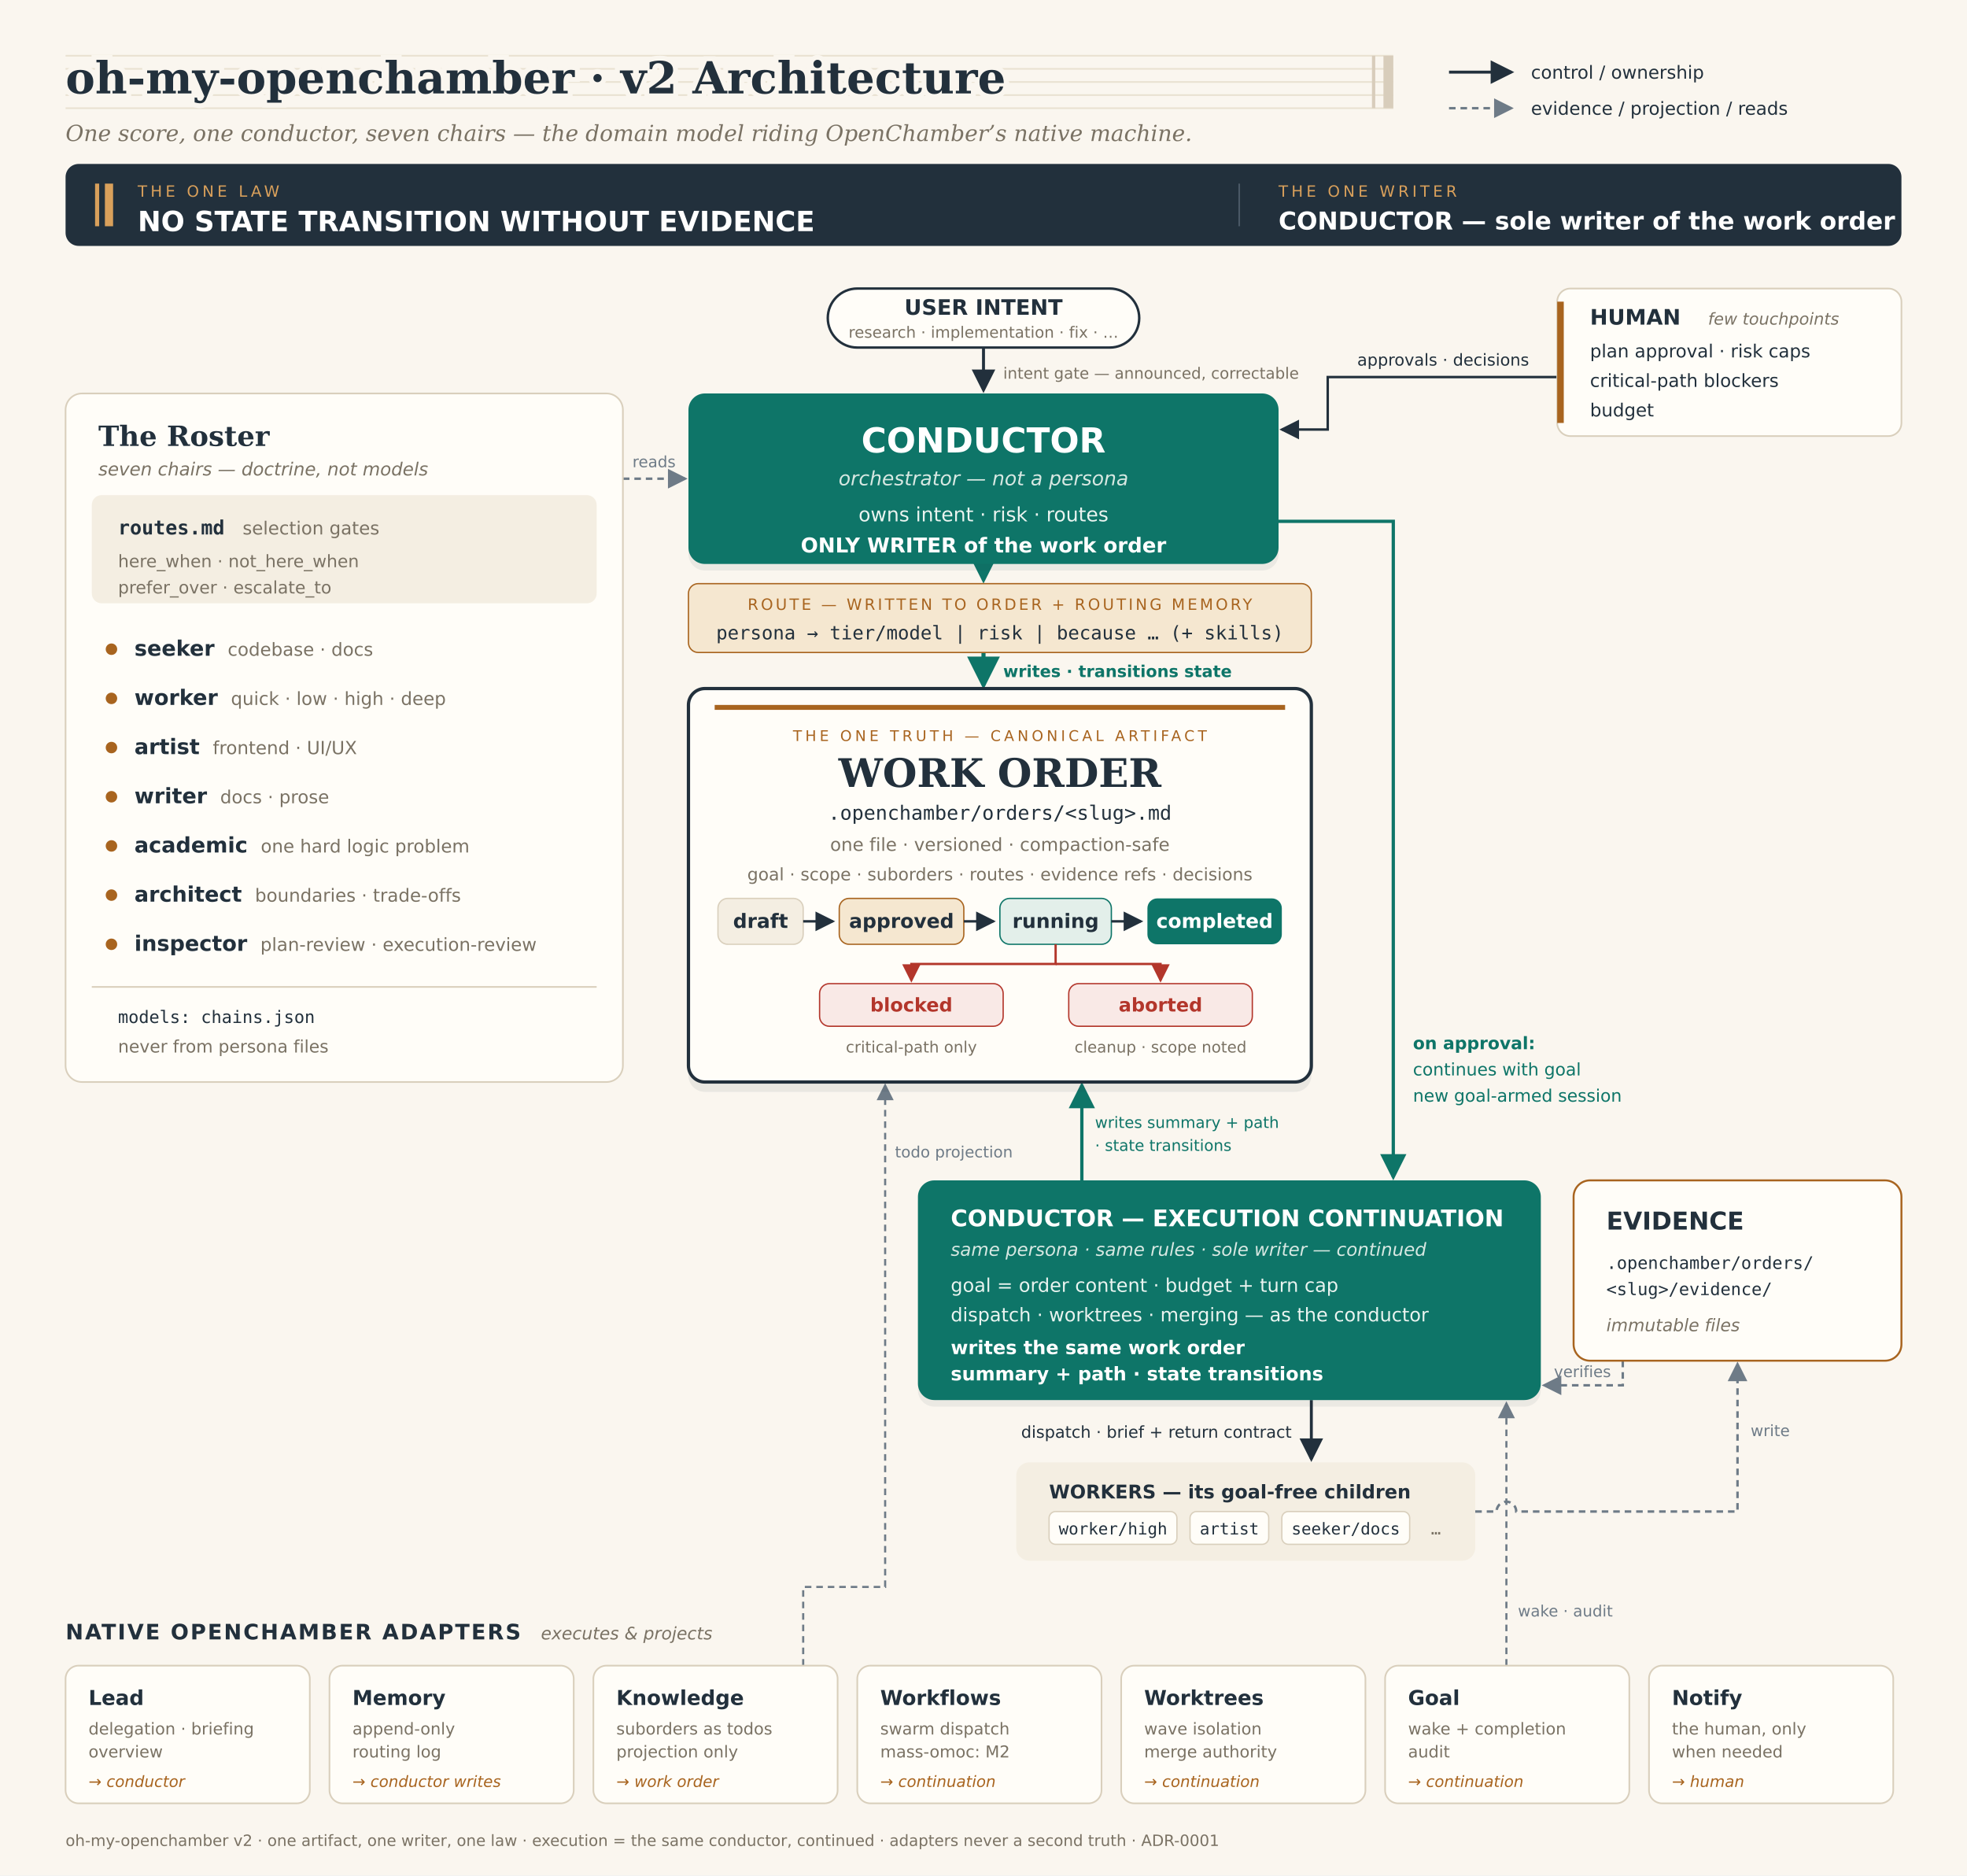
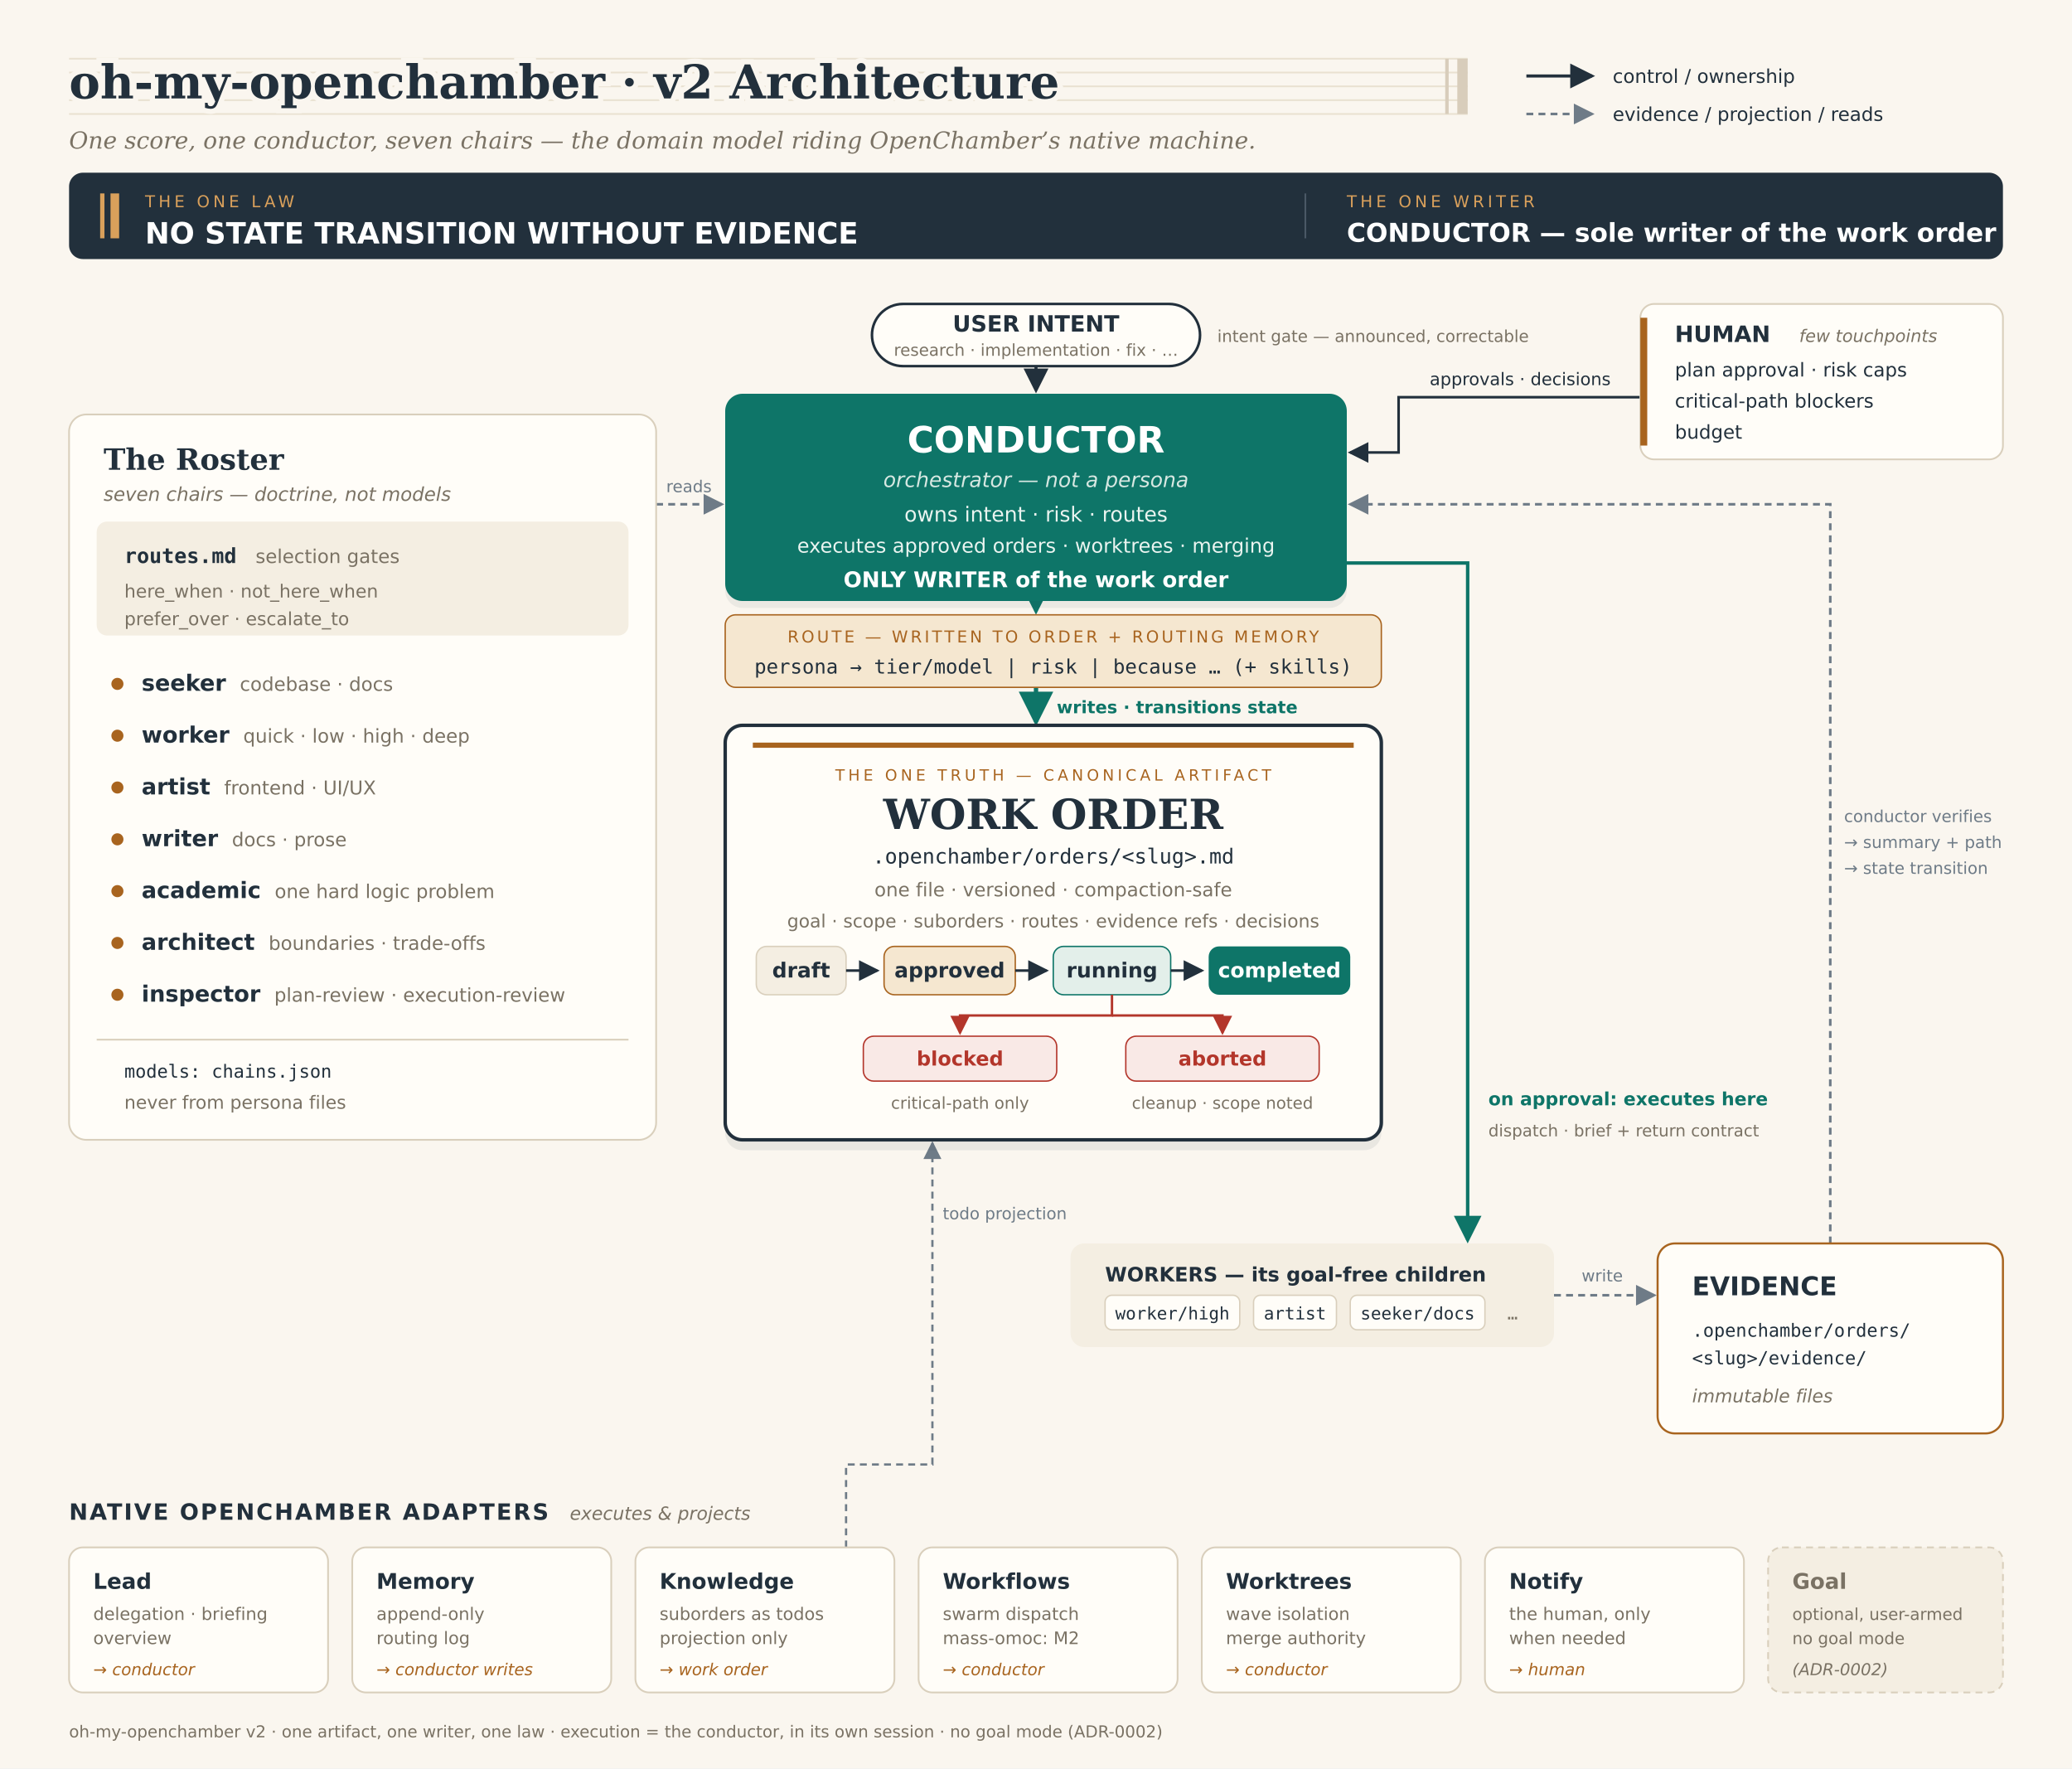
- <svg xmlns="http://www.w3.org/2000/svg" viewBox="0 0 1200 1144" font-family="DejaVu Sans, Helvetica, Arial, sans-serif">
+ <svg xmlns="http://www.w3.org/2000/svg" viewBox="0 0 1200 1024" font-family="DejaVu Sans, Helvetica, Arial, sans-serif">
  <defs>
    <marker id="m-ink" markerWidth="8" markerHeight="8" refX="7" refY="4" orient="auto">
      <path d="M0,0 L8,4 L0,8 Z" fill="#22303C" />
    </marker>
    <marker id="m-teal" markerWidth="8" markerHeight="8" refX="7" refY="4" orient="auto">
      <path d="M0,0 L8,4 L0,8 Z" fill="#0E7568" />
    </marker>
    <marker id="m-crimson" markerWidth="8" markerHeight="8" refX="7" refY="4" orient="auto">
      <path d="M0,0 L8,4 L0,8 Z" fill="#B3362B" />
    </marker>
    <marker id="m-mut" markerWidth="8" markerHeight="8" refX="7" refY="4" orient="auto">
      <path d="M0,0 L8,4 L0,8 Z" fill="#6E7B87" />
    </marker>
  </defs>
-   <rect x="0" y="0" width="1200" height="1144" fill="#FAF6EF" />
+   <rect x="0" y="0" width="1200" height="1024" fill="#FAF6EF" />
  <g stroke="#E9E1D1" stroke-width="1">
    <line x1="40" y1="34" x2="850" y2="34" />
    <line x1="40" y1="42" x2="850" y2="42" />
    <line x1="40" y1="50" x2="850" y2="50" />
    <line x1="40" y1="58" x2="850" y2="58" />
    <line x1="40" y1="66" x2="850" y2="66" />
  </g>
  <line x1="838" y1="34" x2="838" y2="66" stroke="#D8CDBB" stroke-width="2" />
  <rect x="844" y="34" width="6" height="32" fill="#D8CDBB" />
  <text x="40" y="57" font-family="DejaVu Serif, Georgia, serif" font-weight="bold" font-size="27" fill="#22303C" stroke="#FAF6EF" stroke-width="6" paint-order="stroke">oh-my-openchamber · v2 Architecture</text>
  <text x="40" y="86" font-family="DejaVu Serif, Georgia, serif" font-style="italic" font-size="13.5" fill="#7A7264">One score, one conductor, seven chairs — the domain model riding OpenChamber’s native machine.</text>
  <g>
    <rect x="868" y="26" width="292" height="54" fill="#FAF6EF" />
    <line x1="884" y1="44" x2="922" y2="44" stroke="#22303C" stroke-width="1.8" marker-end="url(#m-ink)" />
    <text x="934" y="48" font-size="11" fill="#22303C">control / ownership</text>
    <line x1="884" y1="66" x2="922" y2="66" stroke="#6E7B87" stroke-width="1.5" stroke-dasharray="4 3" marker-end="url(#m-mut)" />
    <text x="934" y="70" font-size="11" fill="#22303C">evidence / projection / reads</text>
  </g>
  <g>
    <rect x="40" y="100" width="1120" height="50" rx="8" fill="#22303C" />
    <rect x="58" y="112" width="2.5" height="26" fill="#D9A05B" />
    <rect x="64" y="112" width="5" height="26" fill="#D9A05B" />
    <text x="84" y="120" font-size="9.5" letter-spacing="2" fill="#D9A05B">THE ONE LAW</text>
    <text x="84" y="141" font-size="17" font-weight="bold" fill="#FFFFFF">NO STATE TRANSITION WITHOUT EVIDENCE</text>
    <line x1="756" y1="112" x2="756" y2="138" stroke="#4A5866" stroke-width="1" />
    <text x="780" y="120" font-size="9.5" letter-spacing="2" fill="#D9A05B">THE ONE WRITER</text>
    <text x="780" y="140" font-size="15" font-weight="bold" fill="#FFFFFF">CONDUCTOR — sole writer of the work order</text>
  </g>
  <g fill="none">
-     <line x1="600" y1="212" x2="600" y2="238" stroke="#22303C" stroke-width="1.8" marker-end="url(#m-ink)" />
-     <line x1="600" y1="344" x2="600" y2="354" stroke="#0E7568" stroke-width="2" marker-end="url(#m-teal)" />
+     <line x1="600" y1="212" x2="600" y2="226" stroke="#22303C" stroke-width="1.8" marker-end="url(#m-ink)" />
+     <line x1="600" y1="348" x2="600" y2="354" stroke="#0E7568" stroke-width="2" marker-end="url(#m-teal)" />
    <line x1="600" y1="398" x2="600" y2="418" stroke="#0E7568" stroke-width="2.5" marker-end="url(#m-teal)" />
    <line x1="380" y1="292" x2="418" y2="292" stroke="#6E7B87" stroke-width="1.5" stroke-dasharray="4 3" marker-end="url(#m-mut)" />
    <path d="M 950 230 H 810 V 262 H 782" stroke="#22303C" stroke-width="1.5" marker-end="url(#m-ink)" />
-     <path d="M 780 318 H 850 V 718" stroke="#0E7568" stroke-width="2" marker-end="url(#m-teal)" />
-     <line x1="660" y1="720" x2="660" y2="662" stroke="#0E7568" stroke-width="2" marker-end="url(#m-teal)" />
-     <path d="M 990 830 V 845 H 942" stroke="#6E7B87" stroke-width="1.5" stroke-dasharray="4 3" marker-end="url(#m-mut)" />
-     <line x1="800" y1="854" x2="800" y2="890" stroke="#22303C" stroke-width="1.8" marker-end="url(#m-ink)" />
-     <path d="M 900 922 H 913 A 6 6 0 0 1 925 922 H 1060 V 832" stroke="#6E7B87" stroke-width="1.5" stroke-dasharray="4 3" marker-end="url(#m-mut)" />
-     <path d="M 490 1016 V 968 H 540 V 662" stroke="#6E7B87" stroke-width="1.3" stroke-dasharray="4 3" marker-end="url(#m-mut)" />
-     <line x1="919" y1="1016" x2="919" y2="856" stroke="#6E7B87" stroke-width="1.3" stroke-dasharray="4 3" marker-end="url(#m-mut)" />
-   </g>
-   <text x="612" y="231" font-size="9.5" fill="#7A7264">intent gate — announced, correctable</text>
+     <path d="M 780 326 H 850 V 718" stroke="#0E7568" stroke-width="2" marker-end="url(#m-teal)" />
+     <line x1="900" y1="750" x2="958" y2="750" stroke="#6E7B87" stroke-width="1.5" stroke-dasharray="4 3" marker-end="url(#m-mut)" />
+     <path d="M 1060 720 V 292 H 782" stroke="#6E7B87" stroke-width="1.5" stroke-dasharray="4 3" marker-end="url(#m-mut)" />
+     <path d="M 490 896 V 848 H 540 V 662" stroke="#6E7B87" stroke-width="1.3" stroke-dasharray="4 3" marker-end="url(#m-mut)" />
+   </g>
+   <text x="705" y="198" font-size="9.5" fill="#7A7264">intent gate — announced, correctable</text>
  <text x="612" y="413" font-size="10" fill="#0E7568" font-weight="bold">writes · transitions state</text>
  <text x="399" y="285" font-size="9.5" fill="#6E7B87" text-anchor="middle">reads</text>
  <text x="828" y="223" font-size="10" fill="#22303C">approvals · decisions</text>
-   <g font-size="10.5" fill="#0E7568">
-     <text x="862" y="640" font-weight="bold">on approval:</text>
-     <text x="862" y="656">continues with goal</text>
-     <text x="862" y="672">new goal-armed session</text>
-   </g>
-   <g font-size="9.5" fill="#0E7568">
-     <text x="668" y="688">writes summary + path</text>
-     <text x="668" y="702">· state transitions</text>
-   </g>
+   <text x="862" y="640" font-size="10.5" font-weight="bold" fill="#0E7568">on approval: executes here</text>
+   <text x="862" y="658" font-size="9.5" fill="#7A7264">dispatch · brief + return contract</text>
  <g font-size="9.5" fill="#6E7B87">
-     <text x="948" y="840">verifies</text>
-     <text x="1068" y="876">write</text>
+     <text x="1068" y="476">conductor verifies</text>
+     <text x="1068" y="491">→ summary + path</text>
+     <text x="1068" y="506">→ state transition</text>
+     <text x="916" y="742">write</text>
    <text x="546" y="706">todo projection</text>
-     <text x="926" y="986">wake · audit</text>
-   </g>
-   <text x="788" y="877" font-size="10" fill="#22303C" text-anchor="end">dispatch · brief + return contract</text>
+   </g>
  <g>
    <rect x="505" y="176" width="190" height="36" rx="18" fill="#FFFDF8" stroke="#22303C" stroke-width="1.5" />
    <text x="600" y="192" font-size="13" font-weight="bold" fill="#22303C" text-anchor="middle">USER INTENT</text>
    <text x="600" y="206" font-size="9.5" fill="#7A7264" text-anchor="middle">research · implementation · fix · …</text>
  </g>
  <g>
    <rect x="950" y="176" width="210" height="90" rx="8" fill="#FFFDF8" stroke="#D9CFBC" stroke-width="1" />
    <rect x="950" y="184" width="4" height="74" fill="#A8641F" />
    <text x="970" y="198" font-size="13" font-weight="bold" fill="#22303C">HUMAN</text>
    <text x="1042" y="198" font-size="10" font-style="italic" fill="#7A7264">few touchpoints</text>
    <text x="970" y="218" font-size="11" fill="#22303C">plan approval · risk caps</text>
    <text x="970" y="236" font-size="11" fill="#22303C">critical-path blockers</text>
    <text x="970" y="254" font-size="11" fill="#22303C">budget</text>
  </g>
  <g>
-     <rect x="420" y="244" width="360" height="104" rx="10" fill="#22303C" opacity="0.07" />
-     <rect x="420" y="240" width="360" height="104" rx="10" fill="#0E7568" />
-     <text x="600" y="276" font-size="21" font-weight="bold" fill="#FFFFFF" text-anchor="middle">CONDUCTOR</text>
-     <text x="600" y="296" font-size="12" font-style="italic" fill="#D7E8E2" text-anchor="middle">orchestrator — not a persona</text>
-     <text x="600" y="318" font-size="12" fill="#EAF4F0" text-anchor="middle">owns intent · risk · routes</text>
-     <text x="600" y="337" font-size="12.5" font-weight="bold" fill="#FFFFFF" text-anchor="middle">ONLY WRITER of the work order</text>
+     <rect x="420" y="232" width="360" height="120" rx="10" fill="#22303C" opacity="0.07" />
+     <rect x="420" y="228" width="360" height="120" rx="10" fill="#0E7568" />
+     <text x="600" y="262" font-size="21" font-weight="bold" fill="#FFFFFF" text-anchor="middle">CONDUCTOR</text>
+     <text x="600" y="282" font-size="12" font-style="italic" fill="#D7E8E2" text-anchor="middle">orchestrator — not a persona</text>
+     <text x="600" y="302" font-size="12" fill="#EAF4F0" text-anchor="middle">owns intent · risk · routes</text>
+     <text x="600" y="320" font-size="11.5" fill="#EAF4F0" text-anchor="middle">executes approved orders · worktrees · merging</text>
+     <text x="600" y="340" font-size="12.5" font-weight="bold" fill="#FFFFFF" text-anchor="middle">ONLY WRITER of the work order</text>
  </g>
  <g>
    <rect x="420" y="356" width="380" height="42" rx="6" fill="#F5E7D0" stroke="#A8641F" stroke-width="0.8" />
    <text x="610" y="372" font-size="9.5" letter-spacing="1.5" fill="#A8641F" text-anchor="middle">ROUTE — WRITTEN TO ORDER + ROUTING MEMORY</text>
    <text x="610" y="390" font-family="DejaVu Sans Mono, Menlo, Consolas, monospace" font-size="11.5" fill="#22303C" text-anchor="middle">persona → tier/model | risk | because … (+ skills)</text>
  </g>
  <g>
    <rect x="40" y="240" width="340" height="420" rx="10" fill="#FFFDF8" stroke="#D9CFBC" stroke-width="1" />
    <text x="60" y="272" font-family="DejaVu Serif, Georgia, serif" font-weight="bold" font-size="17" fill="#22303C">The Roster</text>
    <text x="60" y="290" font-size="11" font-style="italic" fill="#7A7264">seven chairs — doctrine, not models</text>
    <rect x="56" y="302" width="308" height="66" rx="6" fill="#F4EEE2" />
    <text x="72" y="326" font-family="DejaVu Sans Mono, Menlo, Consolas, monospace" font-weight="bold" font-size="12" fill="#22303C">routes.md</text>
    <text x="148" y="326" font-size="11" fill="#7A7264">selection gates</text>
    <text x="72" y="346" font-size="10.5" fill="#7A7264">here_when · not_here_when</text>
    <text x="72" y="362" font-size="10.5" fill="#7A7264">prefer_over · escalate_to</text>
    <g font-size="13" fill="#22303C">
      <circle cx="68" cy="396" r="3.5" fill="#A8641F" />
      <text x="82" y="400" font-weight="bold">seeker<tspan dx="8" font-size="11" font-weight="normal" fill="#7A7264">codebase · docs</tspan>
      </text>
      <circle cx="68" cy="426" r="3.5" fill="#A8641F" />
      <text x="82" y="430" font-weight="bold">worker<tspan dx="8" font-size="11" font-weight="normal" fill="#7A7264">quick · low · high · deep</tspan>
      </text>
      <circle cx="68" cy="456" r="3.5" fill="#A8641F" />
      <text x="82" y="460" font-weight="bold">artist<tspan dx="8" font-size="11" font-weight="normal" fill="#7A7264">frontend · UI/UX</tspan>
      </text>
      <circle cx="68" cy="486" r="3.5" fill="#A8641F" />
      <text x="82" y="490" font-weight="bold">writer<tspan dx="8" font-size="11" font-weight="normal" fill="#7A7264">docs · prose</tspan>
      </text>
      <circle cx="68" cy="516" r="3.5" fill="#A8641F" />
      <text x="82" y="520" font-weight="bold">academic<tspan dx="8" font-size="11" font-weight="normal" fill="#7A7264">one hard logic problem</tspan>
      </text>
      <circle cx="68" cy="546" r="3.5" fill="#A8641F" />
      <text x="82" y="550" font-weight="bold">architect<tspan dx="8" font-size="11" font-weight="normal" fill="#7A7264">boundaries · trade-offs</tspan>
      </text>
      <circle cx="68" cy="576" r="3.5" fill="#A8641F" />
      <text x="82" y="580" font-weight="bold">inspector<tspan dx="8" font-size="11" font-weight="normal" fill="#7A7264">plan-review · execution-review</tspan>
      </text>
    </g>
    <line x1="56" y1="602" x2="364" y2="602" stroke="#D9CFBC" stroke-width="1" />
    <text x="72" y="624" font-family="DejaVu Sans Mono, Menlo, Consolas, monospace" font-size="10.5" fill="#22303C">models: chains.json</text>
    <text x="72" y="642" font-size="10.5" fill="#7A7264">never from persona files</text>
  </g>
  <g>
    <rect x="420" y="426" width="380" height="240" rx="10" fill="#22303C" opacity="0.08" />
    <rect x="420" y="420" width="380" height="240" rx="10" fill="#FFFDF8" stroke="#22303C" stroke-width="2" />
    <rect x="436" y="430" width="348" height="3" fill="#A8641F" />
    <text x="610" y="452" font-size="9" letter-spacing="2" fill="#A8641F" text-anchor="middle">THE ONE TRUTH — CANONICAL ARTIFACT</text>
    <text x="610" y="480" font-family="DejaVu Serif, Georgia, serif" font-weight="bold" font-size="24" fill="#22303C" text-anchor="middle">WORK ORDER</text>
    <text x="610" y="500" font-family="DejaVu Sans Mono, Menlo, Consolas, monospace" font-size="12" fill="#22303C" text-anchor="middle">.openchamber/orders/&lt;slug&gt;.md</text>
    <text x="610" y="519" font-size="11" fill="#7A7264" text-anchor="middle">one file · versioned · compaction-safe</text>
    <text x="610" y="537" font-size="10.5" fill="#7A7264" text-anchor="middle">goal · scope · suborders · routes · evidence refs · decisions</text>
    <g font-size="12" font-weight="bold" text-anchor="middle">
      <rect x="438" y="548" width="52" height="28" rx="6" fill="#F4EEE2" stroke="#D9CFBC" stroke-width="0.8" />
      <text x="464" y="566" fill="#22303C">draft</text>
      <line x1="490" y1="562" x2="508" y2="562" stroke="#22303C" stroke-width="1.5" marker-end="url(#m-ink)" />
      <rect x="512" y="548" width="76" height="28" rx="6" fill="#F5E7D0" stroke="#A8641F" stroke-width="0.8" />
      <text x="550" y="566" fill="#22303C">approved</text>
      <line x1="588" y1="562" x2="606" y2="562" stroke="#22303C" stroke-width="1.5" marker-end="url(#m-ink)" />
      <rect x="610" y="548" width="68" height="28" rx="6" fill="#E3EFEA" stroke="#0E7568" stroke-width="0.8" />
      <text x="644" y="566" fill="#22303C">running</text>
      <line x1="678" y1="562" x2="696" y2="562" stroke="#22303C" stroke-width="1.5" marker-end="url(#m-ink)" />
      <rect x="700" y="548" width="82" height="28" rx="6" fill="#0E7568" />
      <text x="741" y="566" fill="#FFFFFF">completed</text>
    </g>
    <g fill="none" stroke="#B3362B" stroke-width="1.4">
      <path d="M 644 576 V 588 H 556 V 598" marker-end="url(#m-crimson)" />
      <path d="M 644 588 H 708 V 598" marker-end="url(#m-crimson)" />
    </g>
    <g font-size="11.5" font-weight="bold" text-anchor="middle">
      <rect x="500" y="600" width="112" height="26" rx="6" fill="#F9E9E6" stroke="#B3362B" stroke-width="0.8" />
      <text x="556" y="617" fill="#B3362B">blocked</text>
      <rect x="652" y="600" width="112" height="26" rx="6" fill="#F9E9E6" stroke="#B3362B" stroke-width="0.8" />
      <text x="708" y="617" fill="#B3362B">aborted</text>
    </g>
    <text x="556" y="642" font-size="9.5" fill="#7A7264" text-anchor="middle">critical-path only</text>
    <text x="708" y="642" font-size="9.5" fill="#7A7264" text-anchor="middle">cleanup · scope noted</text>
  </g>
  <g>
-     <rect x="560" y="724" width="380" height="134" rx="10" fill="#22303C" opacity="0.07" />
-     <rect x="560" y="720" width="380" height="134" rx="10" fill="#0E7568" />
-     <text x="580" y="748" font-size="14" font-weight="bold" fill="#FFFFFF">CONDUCTOR — EXECUTION CONTINUATION</text>
-     <text x="580" y="766" font-size="11" font-style="italic" fill="#D7E8E2">same persona · same rules · sole writer — continued</text>
-     <text x="580" y="788" font-size="11.5" fill="#EAF4F0">goal = order content · budget + turn cap</text>
-     <text x="580" y="806" font-size="11.5" fill="#EAF4F0">dispatch · worktrees · merging — as the conductor</text>
-     <text x="580" y="826" font-size="11.5" font-weight="bold" fill="#FFFFFF">writes the same work order</text>
-     <text x="580" y="842" font-size="11.5" font-weight="bold" fill="#FFFFFF">summary + path · state transitions</text>
-   </g>
-   <g>
-     <rect x="620" y="892" width="280" height="60" rx="8" fill="#F4EEE2" />
-     <text x="640" y="914" font-size="11.5" font-weight="bold" fill="#22303C">WORKERS — its goal-free children</text>
+     <rect x="620" y="720" width="280" height="60" rx="8" fill="#F4EEE2" />
+     <text x="640" y="742" font-size="11.5" font-weight="bold" fill="#22303C">WORKERS — its goal-free children</text>
    <g font-family="DejaVu Sans Mono, Menlo, Consolas, monospace" font-size="10" text-anchor="middle">
-       <rect x="640" y="922" width="78" height="20" rx="4" fill="#FFFDF8" stroke="#D9CFBC" stroke-width="0.8" />
-       <text x="679" y="936" fill="#22303C">worker/high</text>
-       <rect x="726" y="922" width="48" height="20" rx="4" fill="#FFFDF8" stroke="#D9CFBC" stroke-width="0.8" />
-       <text x="750" y="936" fill="#22303C">artist</text>
-       <rect x="782" y="922" width="78" height="20" rx="4" fill="#FFFDF8" stroke="#D9CFBC" stroke-width="0.8" />
-       <text x="821" y="936" fill="#22303C">seeker/docs</text>
-       <text x="876" y="936" fill="#7A7264">…</text>
+       <rect x="640" y="750" width="78" height="20" rx="4" fill="#FFFDF8" stroke="#D9CFBC" stroke-width="0.8" />
+       <text x="679" y="764" fill="#22303C">worker/high</text>
+       <rect x="726" y="750" width="48" height="20" rx="4" fill="#FFFDF8" stroke="#D9CFBC" stroke-width="0.8" />
+       <text x="750" y="764" fill="#22303C">artist</text>
+       <rect x="782" y="750" width="78" height="20" rx="4" fill="#FFFDF8" stroke="#D9CFBC" stroke-width="0.8" />
+       <text x="821" y="764" fill="#22303C">seeker/docs</text>
+       <text x="876" y="764" fill="#7A7264">…</text>
    </g>
  </g>
  <g>
    <rect x="960" y="720" width="200" height="110" rx="10" fill="#FFFDF8" stroke="#A8641F" stroke-width="1.2" />
    <text x="980" y="750" font-size="15" font-weight="bold" fill="#22303C">EVIDENCE</text>
    <text x="980" y="774" font-family="DejaVu Sans Mono, Menlo, Consolas, monospace" font-size="10.5" fill="#22303C">.openchamber/orders/</text>
    <text x="980" y="790" font-family="DejaVu Sans Mono, Menlo, Consolas, monospace" font-size="10.5" fill="#22303C">&lt;slug&gt;/evidence/</text>
    <text x="980" y="812" font-size="10.5" font-style="italic" fill="#7A7264">immutable files</text>
  </g>
-   <text x="40" y="1000" font-size="13" font-weight="bold" letter-spacing="1" fill="#22303C">NATIVE OPENCHAMBER ADAPTERS</text>
-   <text x="330" y="1000" font-size="10.5" font-style="italic" fill="#7A7264">executes &amp; projects</text>
-   <g>
-     <rect x="40" y="1016" width="149" height="84" rx="8" fill="#FFFDF8" stroke="#D9CFBC" stroke-width="1" />
-     <text x="54" y="1040" font-size="12.5" font-weight="bold" fill="#22303C">Lead</text>
-     <text x="54" y="1058" font-size="10" fill="#7A7264">delegation · briefing</text>
-     <text x="54" y="1072" font-size="10" fill="#7A7264">overview</text>
-     <text x="54" y="1090" font-size="9.5" font-style="italic" fill="#A8641F">→ conductor</text>
-     <rect x="201" y="1016" width="149" height="84" rx="8" fill="#FFFDF8" stroke="#D9CFBC" stroke-width="1" />
-     <text x="215" y="1040" font-size="12.5" font-weight="bold" fill="#22303C">Memory</text>
-     <text x="215" y="1058" font-size="10" fill="#7A7264">append-only</text>
-     <text x="215" y="1072" font-size="10" fill="#7A7264">routing log</text>
-     <text x="215" y="1090" font-size="9.5" font-style="italic" fill="#A8641F">→ conductor writes</text>
-     <rect x="362" y="1016" width="149" height="84" rx="8" fill="#FFFDF8" stroke="#D9CFBC" stroke-width="1" />
-     <text x="376" y="1040" font-size="12.5" font-weight="bold" fill="#22303C">Knowledge</text>
-     <text x="376" y="1058" font-size="10" fill="#7A7264">suborders as todos</text>
-     <text x="376" y="1072" font-size="10" fill="#7A7264">projection only</text>
-     <text x="376" y="1090" font-size="9.5" font-style="italic" fill="#A8641F">→ work order</text>
-     <rect x="523" y="1016" width="149" height="84" rx="8" fill="#FFFDF8" stroke="#D9CFBC" stroke-width="1" />
-     <text x="537" y="1040" font-size="12.5" font-weight="bold" fill="#22303C">Workflows</text>
-     <text x="537" y="1058" font-size="10" fill="#7A7264">swarm dispatch</text>
-     <text x="537" y="1072" font-size="10" fill="#7A7264">mass-omoc: M2</text>
-     <text x="537" y="1090" font-size="9.5" font-style="italic" fill="#A8641F">→ continuation</text>
-     <rect x="684" y="1016" width="149" height="84" rx="8" fill="#FFFDF8" stroke="#D9CFBC" stroke-width="1" />
-     <text x="698" y="1040" font-size="12.5" font-weight="bold" fill="#22303C">Worktrees</text>
-     <text x="698" y="1058" font-size="10" fill="#7A7264">wave isolation</text>
-     <text x="698" y="1072" font-size="10" fill="#7A7264">merge authority</text>
-     <text x="698" y="1090" font-size="9.5" font-style="italic" fill="#A8641F">→ continuation</text>
-     <rect x="845" y="1016" width="149" height="84" rx="8" fill="#FFFDF8" stroke="#D9CFBC" stroke-width="1" />
-     <text x="859" y="1040" font-size="12.5" font-weight="bold" fill="#22303C">Goal</text>
-     <text x="859" y="1058" font-size="10" fill="#7A7264">wake + completion</text>
-     <text x="859" y="1072" font-size="10" fill="#7A7264">audit</text>
-     <text x="859" y="1090" font-size="9.5" font-style="italic" fill="#A8641F">→ continuation</text>
-     <rect x="1006" y="1016" width="149" height="84" rx="8" fill="#FFFDF8" stroke="#D9CFBC" stroke-width="1" />
-     <text x="1020" y="1040" font-size="12.5" font-weight="bold" fill="#22303C">Notify</text>
-     <text x="1020" y="1058" font-size="10" fill="#7A7264">the human, only</text>
-     <text x="1020" y="1072" font-size="10" fill="#7A7264">when needed</text>
-     <text x="1020" y="1090" font-size="9.5" font-style="italic" fill="#A8641F">→ human</text>
-   </g>
-   <text x="40" y="1126" font-size="9.5" fill="#7A7264">oh-my-openchamber v2 · one artifact, one writer, one law · execution = the same conductor, continued · adapters never a second truth · ADR-0001</text>
+   <text x="40" y="880" font-size="13" font-weight="bold" letter-spacing="1" fill="#22303C">NATIVE OPENCHAMBER ADAPTERS</text>
+   <text x="330" y="880" font-size="10.5" font-style="italic" fill="#7A7264">executes &amp; projects</text>
+   <g>
+     <rect x="40" y="896" width="150" height="84" rx="8" fill="#FFFDF8" stroke="#D9CFBC" stroke-width="1" />
+     <text x="54" y="920" font-size="12.5" font-weight="bold" fill="#22303C">Lead</text>
+     <text x="54" y="938" font-size="10" fill="#7A7264">delegation · briefing</text>
+     <text x="54" y="952" font-size="10" fill="#7A7264">overview</text>
+     <text x="54" y="970" font-size="9.5" font-style="italic" fill="#A8641F">→ conductor</text>
+     <rect x="204" y="896" width="150" height="84" rx="8" fill="#FFFDF8" stroke="#D9CFBC" stroke-width="1" />
+     <text x="218" y="920" font-size="12.5" font-weight="bold" fill="#22303C">Memory</text>
+     <text x="218" y="938" font-size="10" fill="#7A7264">append-only</text>
+     <text x="218" y="952" font-size="10" fill="#7A7264">routing log</text>
+     <text x="218" y="970" font-size="9.5" font-style="italic" fill="#A8641F">→ conductor writes</text>
+     <rect x="368" y="896" width="150" height="84" rx="8" fill="#FFFDF8" stroke="#D9CFBC" stroke-width="1" />
+     <text x="382" y="920" font-size="12.5" font-weight="bold" fill="#22303C">Knowledge</text>
+     <text x="382" y="938" font-size="10" fill="#7A7264">suborders as todos</text>
+     <text x="382" y="952" font-size="10" fill="#7A7264">projection only</text>
+     <text x="382" y="970" font-size="9.5" font-style="italic" fill="#A8641F">→ work order</text>
+     <rect x="532" y="896" width="150" height="84" rx="8" fill="#FFFDF8" stroke="#D9CFBC" stroke-width="1" />
+     <text x="546" y="920" font-size="12.5" font-weight="bold" fill="#22303C">Workflows</text>
+     <text x="546" y="938" font-size="10" fill="#7A7264">swarm dispatch</text>
+     <text x="546" y="952" font-size="10" fill="#7A7264">mass-omoc: M2</text>
+     <text x="546" y="970" font-size="9.5" font-style="italic" fill="#A8641F">→ conductor</text>
+     <rect x="696" y="896" width="150" height="84" rx="8" fill="#FFFDF8" stroke="#D9CFBC" stroke-width="1" />
+     <text x="710" y="920" font-size="12.5" font-weight="bold" fill="#22303C">Worktrees</text>
+     <text x="710" y="938" font-size="10" fill="#7A7264">wave isolation</text>
+     <text x="710" y="952" font-size="10" fill="#7A7264">merge authority</text>
+     <text x="710" y="970" font-size="9.5" font-style="italic" fill="#A8641F">→ conductor</text>
+     <rect x="860" y="896" width="150" height="84" rx="8" fill="#FFFDF8" stroke="#D9CFBC" stroke-width="1" />
+     <text x="874" y="920" font-size="12.5" font-weight="bold" fill="#22303C">Notify</text>
+     <text x="874" y="938" font-size="10" fill="#7A7264">the human, only</text>
+     <text x="874" y="952" font-size="10" fill="#7A7264">when needed</text>
+     <text x="874" y="970" font-size="9.5" font-style="italic" fill="#A8641F">→ human</text>
+     <rect x="1024" y="896" width="136" height="84" rx="8" fill="#F4EEE2" stroke="#D9CFBC" stroke-width="1" stroke-dasharray="4 3" />
+     <text x="1038" y="920" font-size="12.5" font-weight="bold" fill="#7A7264">Goal</text>
+     <text x="1038" y="938" font-size="9.5" fill="#7A7264">optional, user-armed</text>
+     <text x="1038" y="952" font-size="9.5" fill="#7A7264">no goal mode</text>
+     <text x="1038" y="970" font-size="9.5" font-style="italic" fill="#7A7264">(ADR-0002)</text>
+   </g>
+   <text x="40" y="1006" font-size="9.5" fill="#7A7264">oh-my-openchamber v2 · one artifact, one writer, one law · execution = the conductor, in its own session · no goal mode (ADR-0002)</text>
</svg>
